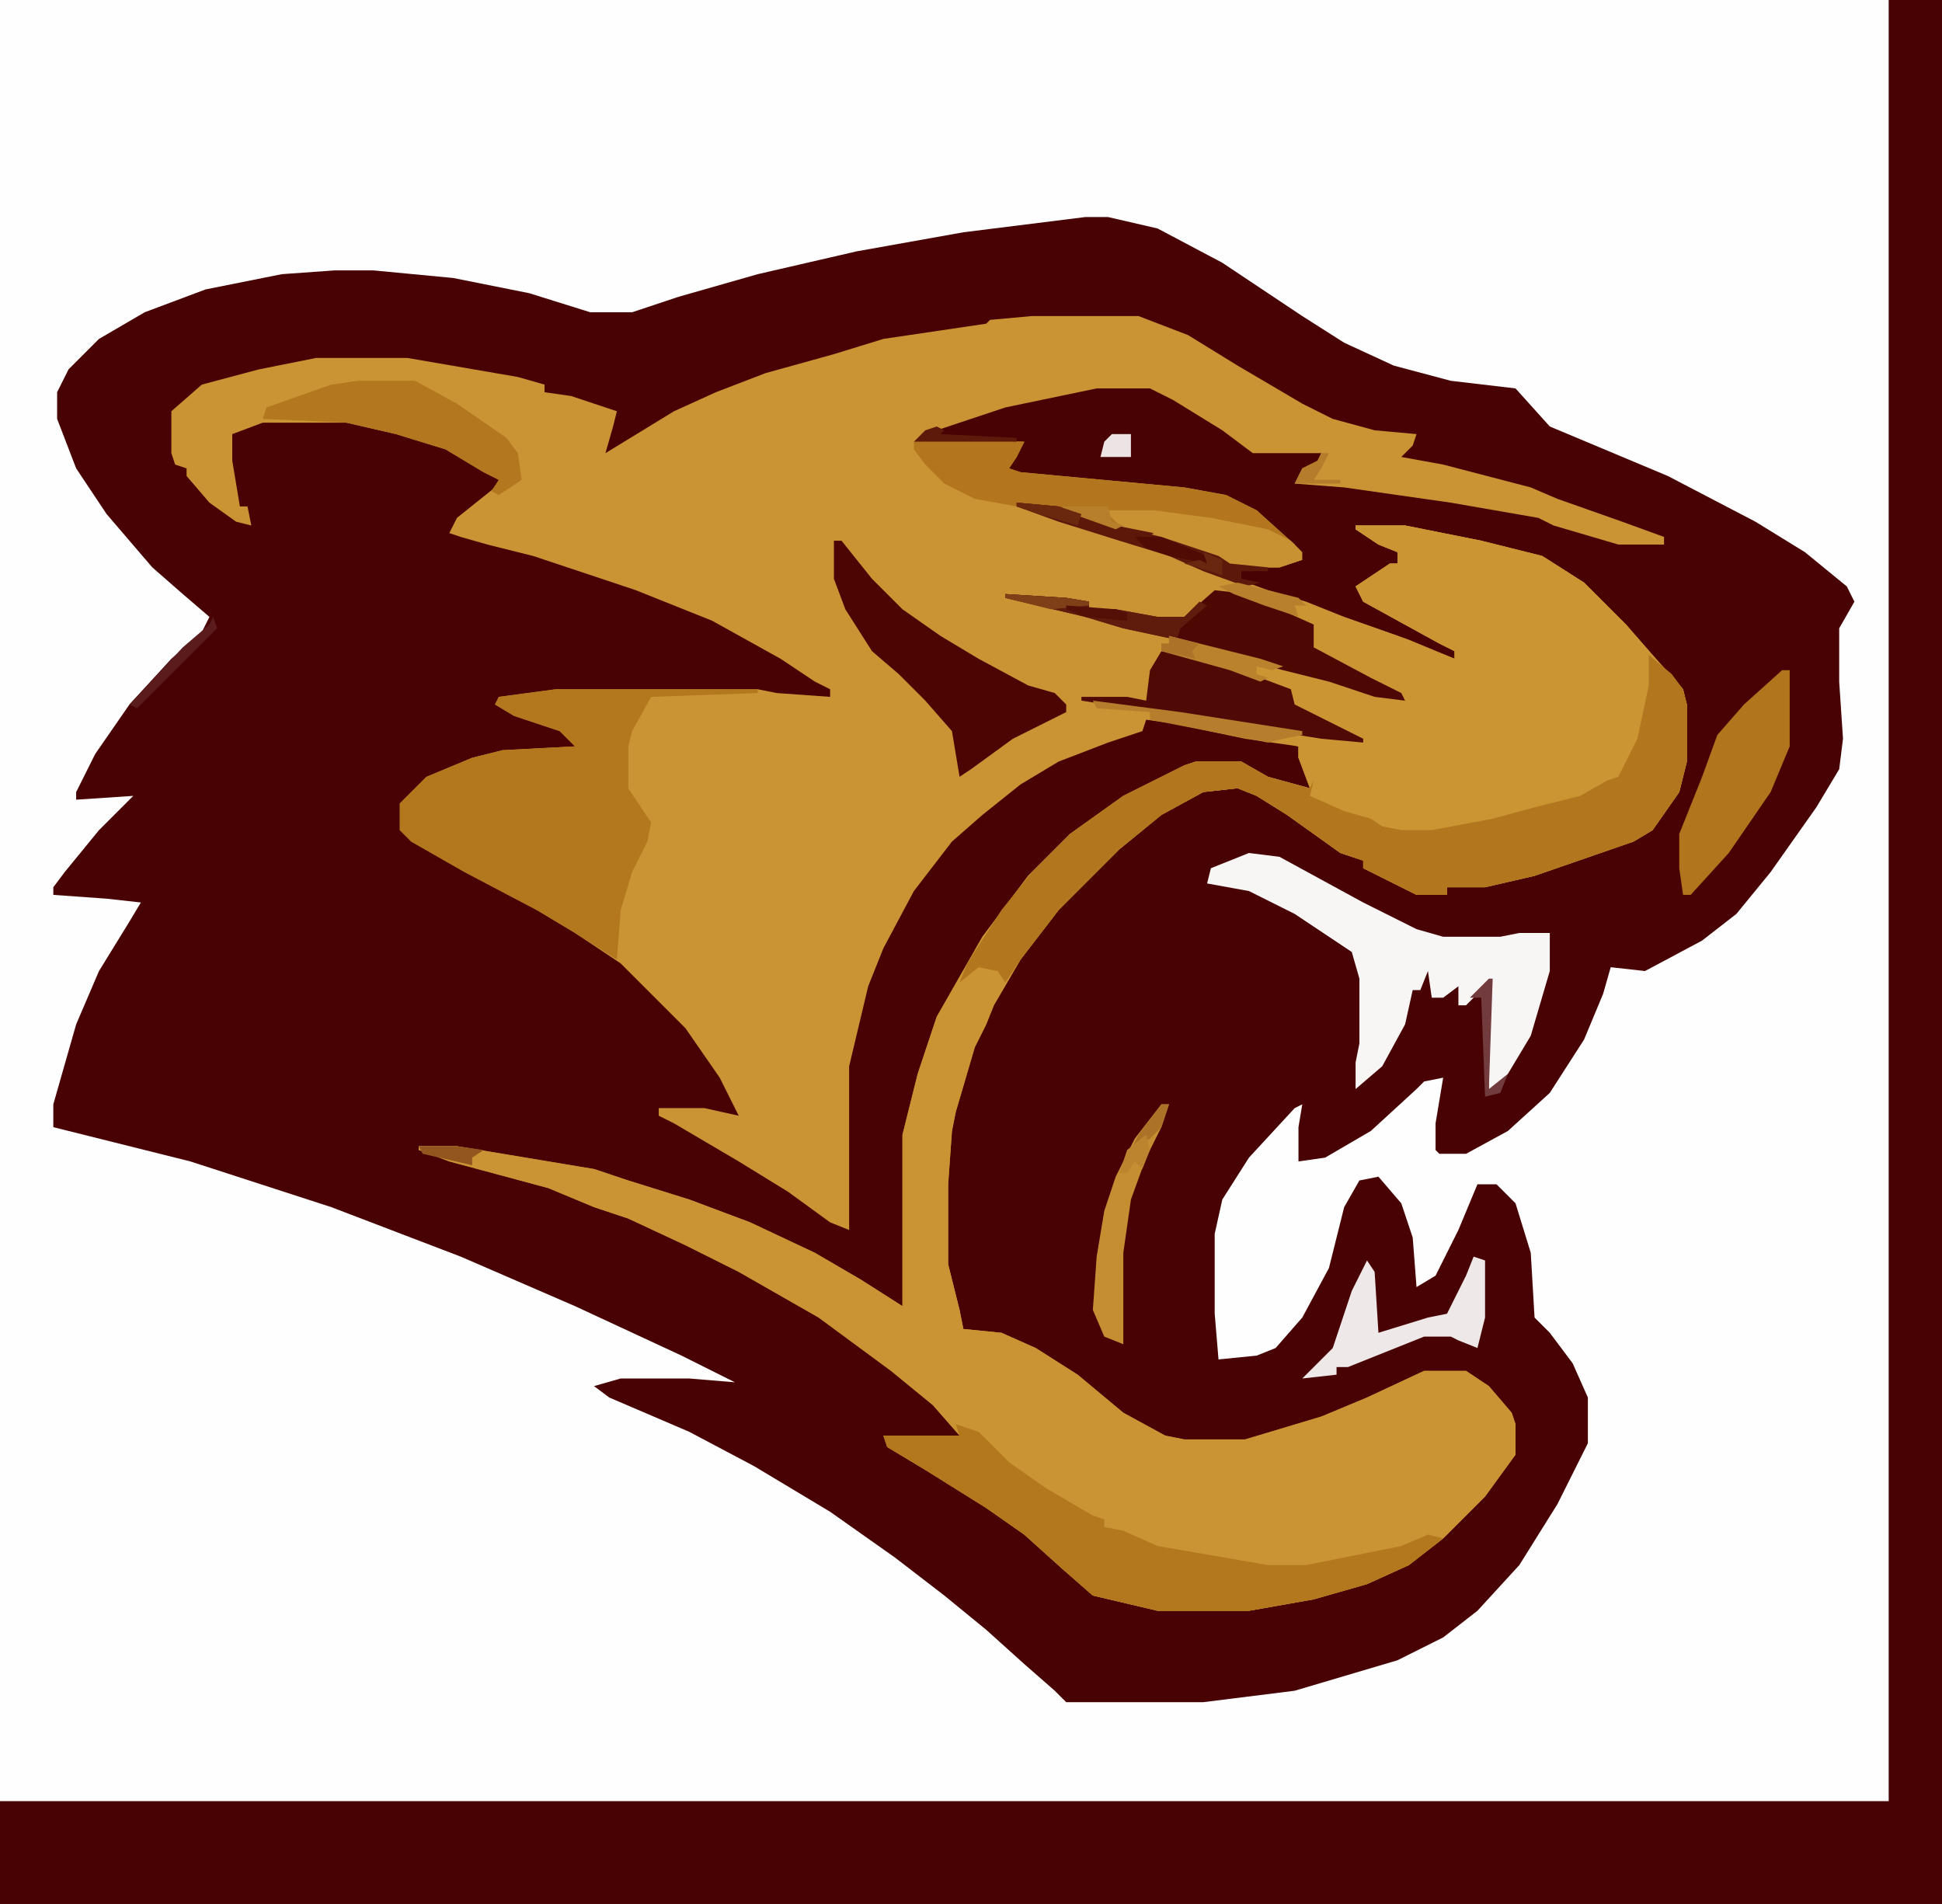
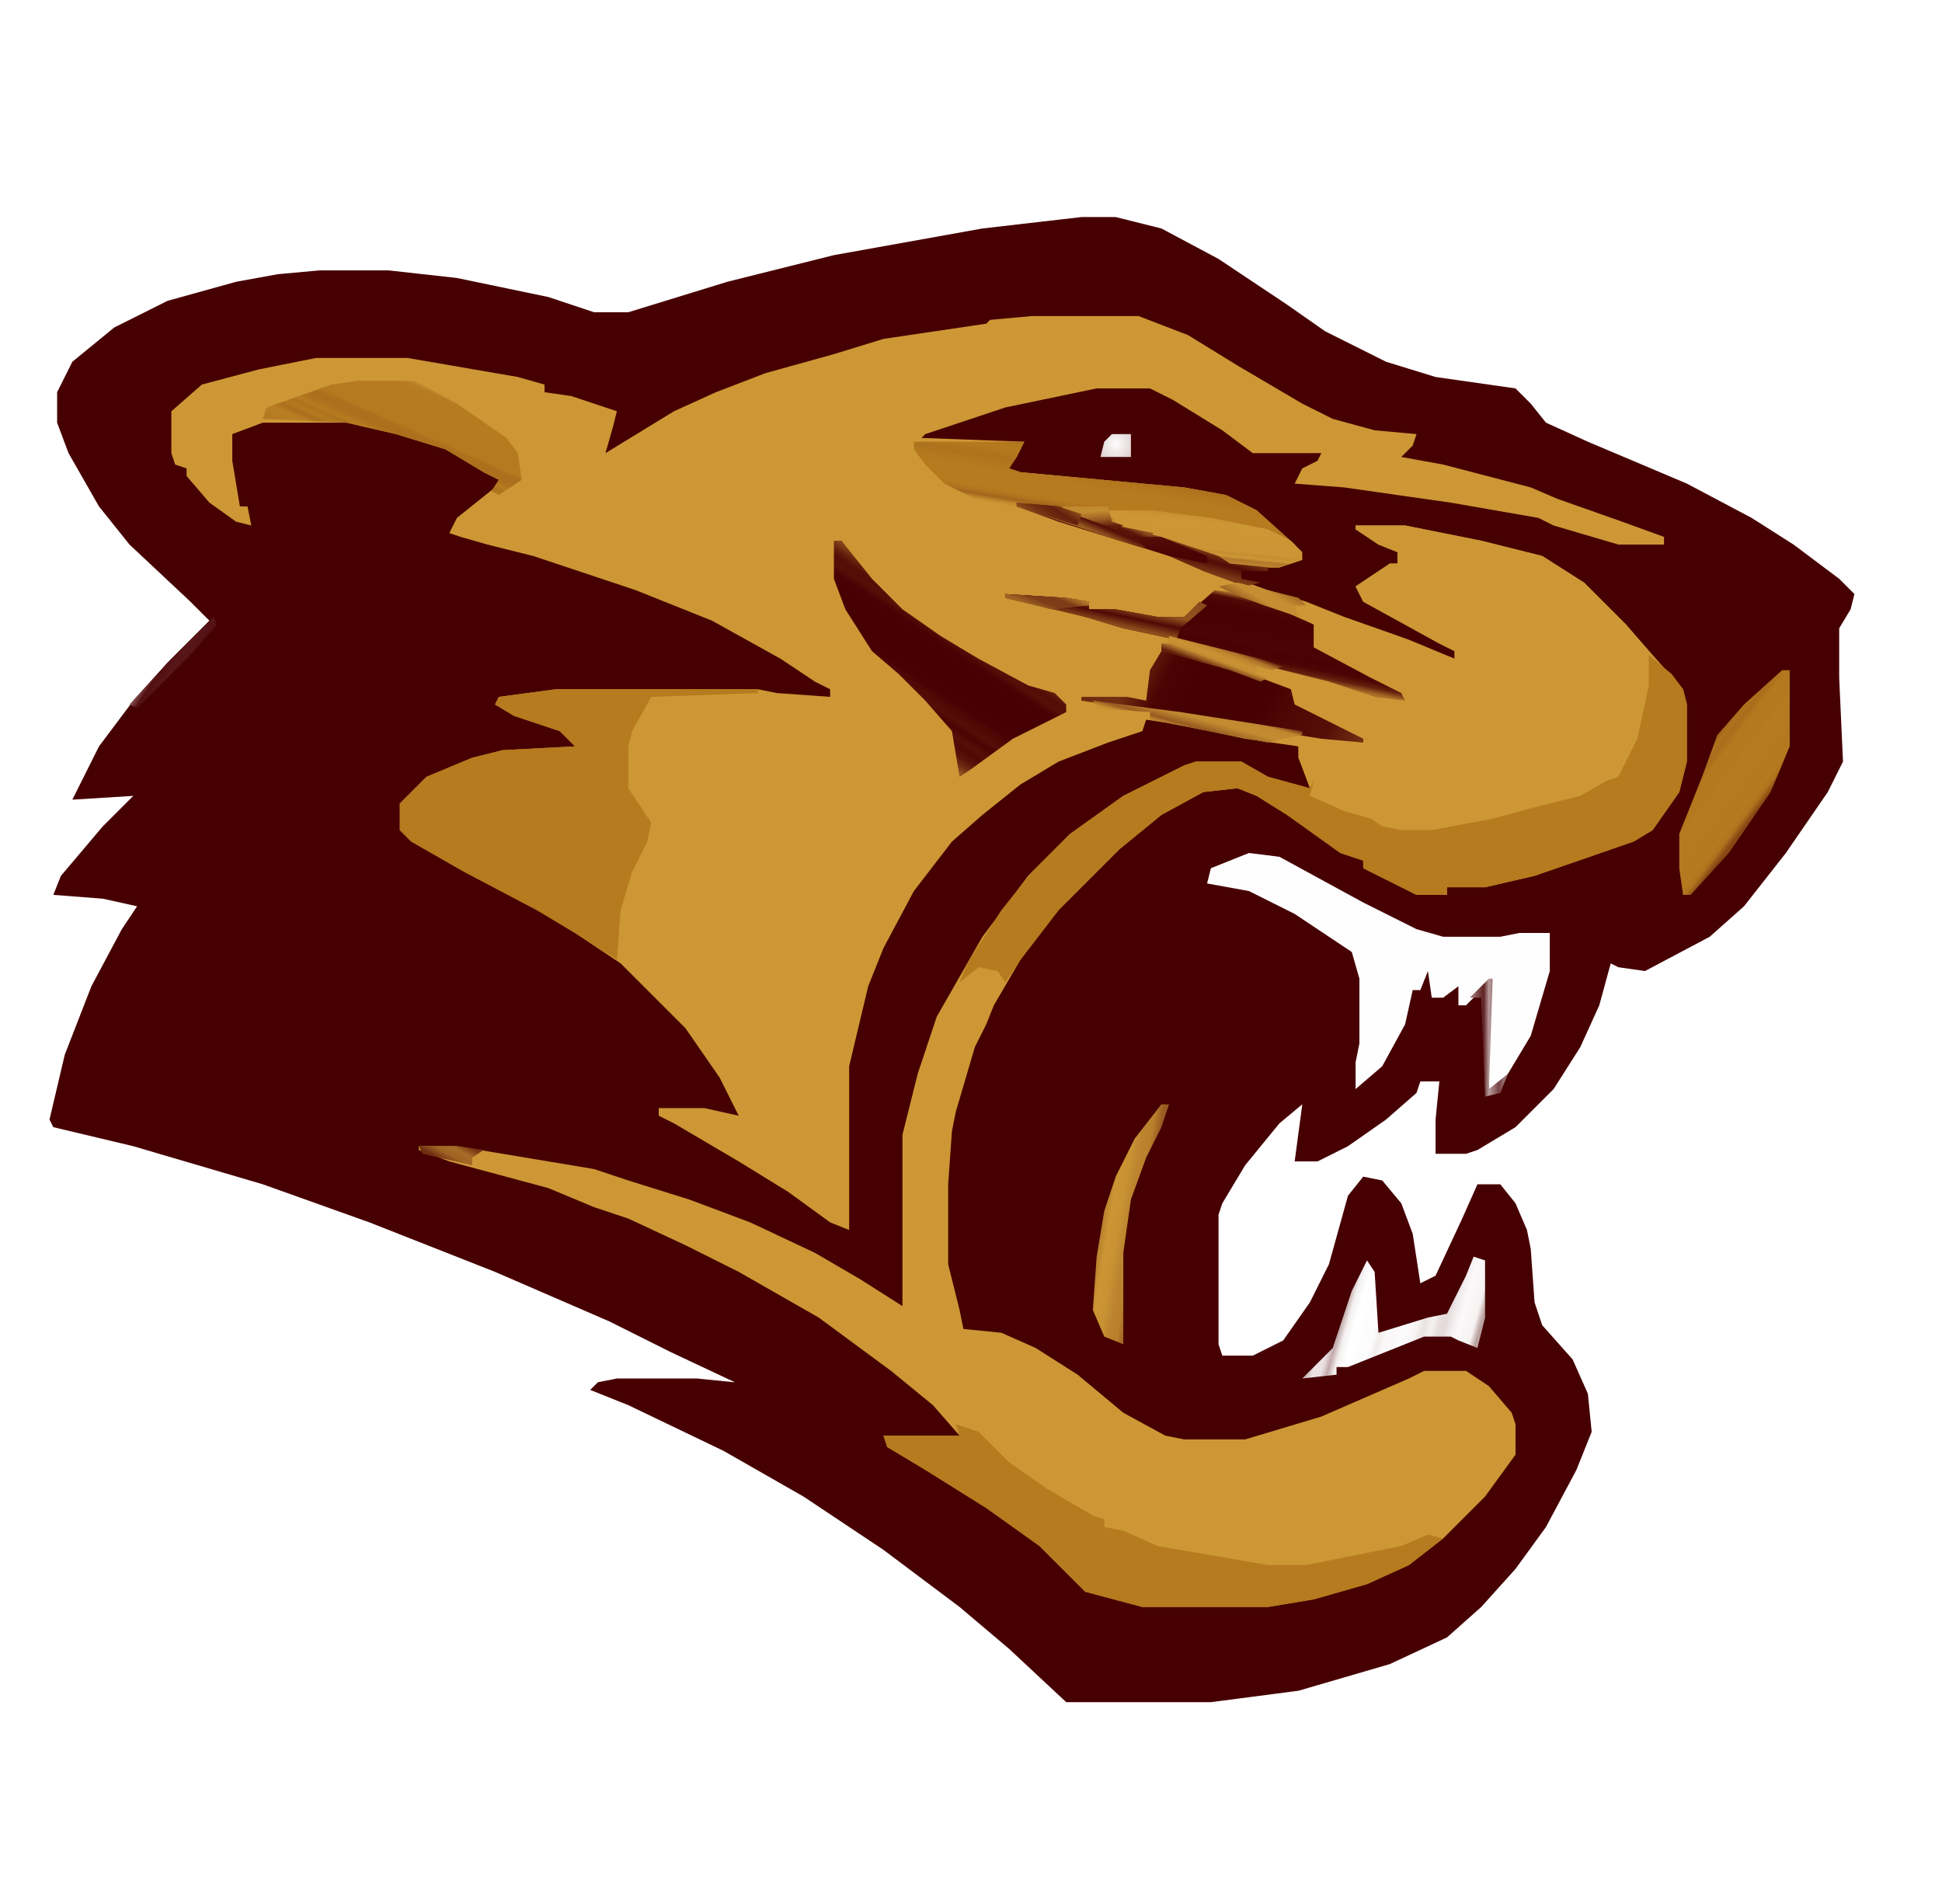
- <svg xmlns="http://www.w3.org/2000/svg" viewBox="0 0 510 500" width="510" height="500">
+ <svg xmlns="http://www.w3.org/2000/svg" version="1.1" width="510" height="500">
  <defs>
-     <clipPath id="tile-0-clip">
-       <rect x="0" y="0" width="496" height="473" />
-     </clipPath>
-     <clipPath id="tile-1-clip">
-       <rect x="496" y="0" width="14" height="473" />
-     </clipPath>
-     <clipPath id="tile-2-clip">
-       <rect x="0" y="473" width="510" height="27" />
-     </clipPath>
+     <linearGradient id="g0" gradientUnits="userSpaceOnUse" x1="279.9" y1="118.0" x2="277.2" y2="134.2">
+       <stop offset="0%" stop-color="#af721d" />
+       <stop offset="7%" stop-color="#b4781f" />
+       <stop offset="13%" stop-color="#b5791f" />
+       <stop offset="20%" stop-color="#b3771e" />
+       <stop offset="27%" stop-color="#af731d" />
+       <stop offset="33%" stop-color="#af721d" />
+       <stop offset="40%" stop-color="#b3771e" />
+       <stop offset="47%" stop-color="#b5781f" />
+       <stop offset="53%" stop-color="#b67a1f" />
+       <stop offset="80%" stop-color="#b67a1f" />
+       <stop offset="87%" stop-color="#b1741e" />
+       <stop offset="93%" stop-color="#a3651c" />
+       <stop offset="100%" stop-color="#c58d2d" />
+     </linearGradient>
+     <linearGradient id="g1" gradientUnits="userSpaceOnUse" x1="254.6" y1="164.9" x2="236.3" y2="192.6">
+       <stop offset="0%" stop-color="#844419" />
+       <stop offset="6%" stop-color="#631f0c" />
+       <stop offset="11%" stop-color="#530e07" />
+       <stop offset="17%" stop-color="#540f07" />
+       <stop offset="22%" stop-color="#490203" />
+       <stop offset="39%" stop-color="#470002" />
+       <stop offset="56%" stop-color="#490203" />
+       <stop offset="61%" stop-color="#500a05" />
+       <stop offset="67%" stop-color="#540f07" />
+       <stop offset="72%" stop-color="#4a0403" />
+       <stop offset="78%" stop-color="#551007" />
+       <stop offset="83%" stop-color="#4f0905" />
+       <stop offset="89%" stop-color="#581409" />
+       <stop offset="94%" stop-color="#6b2910" />
+       <stop offset="100%" stop-color="#90521e" />
+     </linearGradient>
+     <linearGradient id="g2" gradientUnits="userSpaceOnUse" x1="446.6" y1="197.9" x2="463.2" y2="210.4">
+       <stop offset="0%" stop-color="#975817" />
+       <stop offset="8%" stop-color="#ae711d" />
+       <stop offset="15%" stop-color="#ab6d1c" />
+       <stop offset="23%" stop-color="#b4781e" />
+       <stop offset="38%" stop-color="#b4781f" />
+       <stop offset="46%" stop-color="#b67a1f" />
+       <stop offset="77%" stop-color="#b4781f" />
+       <stop offset="85%" stop-color="#b5791f" />
+       <stop offset="92%" stop-color="#b1741e" />
+       <stop offset="100%" stop-color="#884713" />
+     </linearGradient>
+     <linearGradient id="g3" gradientUnits="userSpaceOnUse" x1="335.1" y1="157.7" x2="331.3" y2="176.4">
+       <stop offset="0%" stop-color="#c38b31" />
+       <stop offset="9%" stop-color="#510b06" />
+       <stop offset="18%" stop-color="#4a0303" />
+       <stop offset="27%" stop-color="#480102" />
+       <stop offset="55%" stop-color="#4a0303" />
+       <stop offset="64%" stop-color="#4a0403" />
+       <stop offset="73%" stop-color="#490203" />
+       <stop offset="82%" stop-color="#4c0504" />
+       <stop offset="91%" stop-color="#631f0c" />
+       <stop offset="100%" stop-color="#ab7128" />
+     </linearGradient>
+     <linearGradient id="g4" gradientUnits="userSpaceOnUse" x1="111.4" y1="101.1" x2="101.5" y2="123.4">
+       <stop offset="0%" stop-color="#c58e2f" />
+       <stop offset="5%" stop-color="#b77c21" />
+       <stop offset="10%" stop-color="#b67a1f" />
+       <stop offset="48%" stop-color="#b5791f" />
+       <stop offset="52%" stop-color="#ad701d" />
+       <stop offset="57%" stop-color="#ac6f1d" />
+       <stop offset="62%" stop-color="#af721e" />
+       <stop offset="67%" stop-color="#b77b21" />
+       <stop offset="71%" stop-color="#ae721e" />
+       <stop offset="76%" stop-color="#b57a20" />
+       <stop offset="81%" stop-color="#ab6e1d" />
+       <stop offset="86%" stop-color="#b87d22" />
+       <stop offset="90%" stop-color="#b87e23" />
+       <stop offset="95%" stop-color="#b77c21" />
+       <stop offset="100%" stop-color="#b47922" />
+     </linearGradient>
+     <linearGradient id="g5" gradientUnits="userSpaceOnUse" x1="291.0" y1="168.1" x2="355.1" y2="198.0">
+       <stop offset="0%" stop-color="#6c2910" />
+       <stop offset="13%" stop-color="#702f12" />
+       <stop offset="25%" stop-color="#4b0403" />
+       <stop offset="38%" stop-color="#470002" />
+       <stop offset="63%" stop-color="#480102" />
+       <stop offset="75%" stop-color="#4f0905" />
+       <stop offset="88%" stop-color="#551007" />
+       <stop offset="100%" stop-color="#6e2c11" />
+     </linearGradient>
+     <linearGradient id="g6" gradientUnits="userSpaceOnUse" x1="348.4" y1="341.5" x2="387.6" y2="352.4">
+       <stop offset="0%" stop-color="#c9b4b5" />
+       <stop offset="4%" stop-color="#ece4e4" />
+       <stop offset="9%" stop-color="#e9e0e1" />
+       <stop offset="13%" stop-color="#c1a9aa" />
+       <stop offset="17%" stop-color="#f3efef" />
+       <stop offset="22%" stop-color="#ffffff" />
+       <stop offset="26%" stop-color="#fefefe" />
+       <stop offset="30%" stop-color="#fdfcfc" />
+       <stop offset="35%" stop-color="#fdfcfc" />
+       <stop offset="39%" stop-color="#f1ecec" />
+       <stop offset="43%" stop-color="#faf8f8" />
+       <stop offset="48%" stop-color="#f9f7f7" />
+       <stop offset="52%" stop-color="#fdfcfc" />
+       <stop offset="57%" stop-color="#fbf9f9" />
+       <stop offset="61%" stop-color="#f6f2f2" />
+       <stop offset="65%" stop-color="#eae2e3" />
+       <stop offset="70%" stop-color="#f5f1f1" />
+       <stop offset="74%" stop-color="#e6dddd" />
+       <stop offset="78%" stop-color="#e4dada" />
+       <stop offset="83%" stop-color="#f3eeef" />
+       <stop offset="87%" stop-color="#fbf9f9" />
+       <stop offset="91%" stop-color="#f8f6f6" />
+       <stop offset="96%" stop-color="#f6f2f2" />
+       <stop offset="100%" stop-color="#bba1a1" />
+     </linearGradient>
+     <linearGradient id="g7" gradientUnits="userSpaceOnUse" x1="319.4" y1="135.4" x2="318.2" y2="147.0">
+       <stop offset="0%" stop-color="#be8529" />
+       <stop offset="6%" stop-color="#c78f30" />
+       <stop offset="13%" stop-color="#cc9534" />
+       <stop offset="19%" stop-color="#cd9735" />
+       <stop offset="56%" stop-color="#cc9635" />
+       <stop offset="63%" stop-color="#cb9434" />
+       <stop offset="75%" stop-color="#cc9635" />
+       <stop offset="81%" stop-color="#c58e32" />
+       <stop offset="88%" stop-color="#cd9735" />
+       <stop offset="94%" stop-color="#b1782a" />
+       <stop offset="100%" stop-color="#b9812e" />
+     </linearGradient>
+     <linearGradient id="g8" gradientUnits="userSpaceOnUse" x1="288.7" y1="323.1" x2="300.1" y2="325.0">
+       <stop offset="0%" stop-color="#b47b2b" />
+       <stop offset="20%" stop-color="#cb9534" />
+       <stop offset="40%" stop-color="#c99334" />
+       <stop offset="60%" stop-color="#bd852f" />
+       <stop offset="80%" stop-color="#b9802d" />
+       <stop offset="100%" stop-color="#985b21" />
+     </linearGradient>
+     <linearGradient id="g9" gradientUnits="userSpaceOnUse" x1="321.5" y1="145.0" x2="319.9" y2="151.2">
+       <stop offset="0.0%" stop-color="#86471a" />
+       <stop offset="50.0%" stop-color="#510b06" />
+       <stop offset="100.0%" stop-color="#7c3c16" />
+     </linearGradient>
+     <linearGradient id="g10" gradientUnits="userSpaceOnUse" x1="299.7" y1="154.8" x2="297.5" y2="165.1">
+       <stop offset="0.0%" stop-color="#88491b" />
+       <stop offset="50.0%" stop-color="#92551f" />
+       <stop offset="75.0%" stop-color="#4f0905" />
+       <stop offset="100.0%" stop-color="#8c4e1c" />
+     </linearGradient>
+     <linearGradient id="g11" gradientUnits="userSpaceOnUse" x1="320.5" y1="186.2" x2="318.5" y2="193.5">
+       <stop offset="0%" stop-color="#753313" />
+       <stop offset="17%" stop-color="#be872f" />
+       <stop offset="33%" stop-color="#c28b31" />
+       <stop offset="50%" stop-color="#c38c31" />
+       <stop offset="67%" stop-color="#af762a" />
+       <stop offset="83%" stop-color="#975a20" />
+       <stop offset="100%" stop-color="#c89133" />
+     </linearGradient>
+     <linearGradient id="g12" gradientUnits="userSpaceOnUse" x1="320.1" y1="168.8" x2="317.8" y2="175.0">
+       <stop offset="0%" stop-color="#64210d" />
+       <stop offset="17%" stop-color="#ad7329" />
+       <stop offset="33%" stop-color="#c08930" />
+       <stop offset="50%" stop-color="#c99233" />
+       <stop offset="67%" stop-color="#c58e32" />
+       <stop offset="83%" stop-color="#975b21" />
+       <stop offset="100%" stop-color="#621f0c" />
+     </linearGradient>
+     <linearGradient id="g13" gradientUnits="userSpaceOnUse" x1="292.1" y1="136.1" x2="289.7" y2="141.7">
+       <stop offset="0%" stop-color="#8f511d" />
+       <stop offset="25%" stop-color="#5a1609" />
+       <stop offset="50%" stop-color="#551007" />
+       <stop offset="75%" stop-color="#87491b" />
+       <stop offset="100%" stop-color="#b67d2c" />
+     </linearGradient>
+     <linearGradient id="g14" gradientUnits="userSpaceOnUse" x1="333.8" y1="153.3" x2="330.2" y2="159.4">
+       <stop offset="0.0%" stop-color="#aa7028" />
+       <stop offset="33.3%" stop-color="#c58e32" />
+       <stop offset="66.7%" stop-color="#c58e32" />
+       <stop offset="100.0%" stop-color="#a56b26" />
+     </linearGradient>
+     <linearGradient id="g15" gradientUnits="userSpaceOnUse" x1="41.0" y1="173.1" x2="47.4" y2="177.3">
+       <stop offset="0.0%" stop-color="#9d7879" />
+       <stop offset="33.3%" stop-color="#520f11" />
+       <stop offset="66.7%" stop-color="#571718" />
+       <stop offset="100.0%" stop-color="#531113" />
+     </linearGradient>
+     <linearGradient id="g16" gradientUnits="userSpaceOnUse" x1="307.1" y1="141.0" x2="307.1" y2="147.0">
+       <stop offset="0.0%" stop-color="#550f07" />
+       <stop offset="50.0%" stop-color="#4c0604" />
+       <stop offset="100.0%" stop-color="#490203" />
+     </linearGradient>
+     <linearGradient id="g17" gradientUnits="userSpaceOnUse" x1="387.0" y1="271.0" x2="395.0" y2="271.0">
+       <stop offset="0%" stop-color="#93696a" />
+       <stop offset="17%" stop-color="#774344" />
+       <stop offset="33%" stop-color="#5f2123" />
+       <stop offset="50%" stop-color="#b69a9b" />
+       <stop offset="67%" stop-color="#987070" />
+       <stop offset="83%" stop-color="#774344" />
+       <stop offset="100%" stop-color="#987171" />
+     </linearGradient>
+     <radialGradient id="g18" gradientUnits="userSpaceOnUse" cx="293.0" cy="116.7" r="4.6">
+       <stop offset="0.0%" stop-color="#fefdfd" />
+       <stop offset="100.0%" stop-color="#e0d3d4" />
+     </radialGradient>
+     <linearGradient id="g19" gradientUnits="userSpaceOnUse" x1="286.8" y1="132.3" x2="287.3" y2="138.5">
+       <stop offset="0.0%" stop-color="#c1882d" />
+       <stop offset="33.3%" stop-color="#c38c31" />
+       <stop offset="66.7%" stop-color="#9c5f22" />
+       <stop offset="100.0%" stop-color="#611d0c" />
+     </linearGradient>
+     <linearGradient id="g20" gradientUnits="userSpaceOnUse" x1="275.7" y1="154.4" x2="273.5" y2="160.0">
+       <stop offset="0.0%" stop-color="#b37a2b" />
+       <stop offset="33.3%" stop-color="#7b3b16" />
+       <stop offset="66.7%" stop-color="#7d3e17" />
+       <stop offset="100.0%" stop-color="#a06424" />
+     </linearGradient>
+     <linearGradient id="g21" gradientUnits="userSpaceOnUse" x1="119.8" y1="299.2" x2="116.6" y2="305.0">
+       <stop offset="0.0%" stop-color="#773614" />
+       <stop offset="33.3%" stop-color="#a76d27" />
+       <stop offset="66.7%" stop-color="#9e6223" />
+       <stop offset="100.0%" stop-color="#6e2c11" />
+     </linearGradient>
+     <linearGradient id="g22" gradientUnits="userSpaceOnUse" x1="277.5" y1="131.4" x2="274.0" y2="136.9">
+       <stop offset="0.0%" stop-color="#874719" />
+       <stop offset="33.3%" stop-color="#631f0c" />
+       <stop offset="66.7%" stop-color="#702e11" />
+       <stop offset="100.0%" stop-color="#88491a" />
+     </linearGradient>
  </defs>
-   <path d="M0,0 L510,0 L510,500 L0,500 Z" fill="#490203" />
-   <g transform="translate(0,0)" clip-path="url(#tile-0-clip)">
-     <path d="M0,0 L496,0 L496,473 L0,473 Z M285,57 L253,61 L225,66 L199,72 L178,78 L166,82 L155,82 L139,77 L119,73 L98,71 L88,71 L74,72 L54,76 L38,82 L26,89 L18,97 L15,103 L15,110 L20,123 L28,135 L40,149 L48,156 L55,162 L53,166 L45,173 L34,185 L25,198 L20,208 L20,210 L35,209 L26,218 L17,229 L14,233 L14,235 L28,236 L37,237 L34,242 L26,255 L20,269 L14,290 L14,296 L50,305 L87,317 L121,330 L151,343 L179,356 L193,363 L181,362 L163,362 L156,364 L160,367 L181,376 L198,385 L218,397 L235,409 L248,419 L259,428 L269,437 L277,444 L280,447 L316,447 L340,444 L367,436 L379,430 L388,423 L399,411 L409,395 L417,379 L417,367 L413,358 L407,350 L403,346 L402,329 L398,316 L393,311 L388,311 L383,323 L377,335 L372,338 L371,325 L368,316 L362,309 L357,310 L353,317 L349,333 L342,346 L335,354 L330,356 L320,357 L319,345 L319,324 L321,315 L328,304 L340,291 L342,290 L341,296 L341,305 L348,304 L360,297 L372,286 L374,284 L379,283 L377,295 L377,302 L378,303 L385,303 L396,297 L407,287 L416,273 L421,261 L423,254 L432,255 L447,247 L456,240 L465,229 L477,212 L483,202 L484,194 L483,179 L483,165 L487,158 L485,154 L474,145 L461,137 L438,125 L407,112 L398,102 L381,100 L366,96 L353,90 L342,83 L321,69 L304,60 L291,57 Z " fill="#FEFEFE" transform="translate(0,0)" />
-     <path d="M0,0 L28,0 L41,5 L54,13 L71,23 L79,27 L90,30 L101,31 L100,34 L97,37 L108,39 L131,45 L138,48 L155,54 L166,58 L166,60 L154,60 L137,55 L133,53 L110,49 L82,45 L69,44 L71,40 L75,38 L76,36 L58,36 L50,30 L37,22 L31,19 L17,19 L-7,24 L-28,31 L-29,32 L-2,33 L-4,37 L-6,40 L-3,41 L40,45 L51,47 L59,51 L69,60 L71,64 L65,66 L52,66 L47,63 L34,59 L19,55 L7,51 L-2,50 L20,57 L31,61 L40,64 L62,72 L72,75 L82,79 L99,85 L111,90 L111,88 L107,86 L87,75 L85,71 L94,65 L96,65 L96,62 L91,60 L85,56 L85,55 L98,55 L118,59 L134,63 L145,70 L156,81 L163,89 L171,98 L172,102 L172,117 L170,125 L163,135 L158,138 L132,147 L119,150 L109,150 L109,152 L101,152 L87,145 L87,143 L81,141 L67,131 L59,126 L54,124 L45,125 L34,131 L23,140 L7,156 L-3,169 L-10,181 L-12,186 L-15,192 L-20,209 L-21,214 L-22,228 L-22,249 L-19,261 L-18,266 L-8,267 L1,271 L12,278 L24,288 L35,294 L40,295 L56,295 L76,289 L88,284 L103,277 L114,277 L120,281 L126,288 L127,291 L127,299 L119,310 L108,321 L99,328 L88,333 L74,337 L57,340 L33,340 L16,336 L8,329 L-2,320 L-12,313 L-28,303 L-38,297 L-39,294 L-19,294 L-26,286 L-37,277 L-56,263 L-77,251 L-91,244 L-106,237 L-115,234 L-127,229 L-153,222 L-161,219 L-161,218 L-151,218 L-115,224 L-106,227 L-90,232 L-74,238 L-57,246 L-45,253 L-34,260 L-34,215 L-30,199 L-25,184 L-13,163 L-1,147 L10,136 L24,126 L40,118 L43,117 L55,117 L62,121 L73,124 L70,116 L70,113 L56,111 L37,107 L30,106 L29,109 L20,112 L7,117 L-3,123 L-13,131 L-21,138 L-31,151 L-39,166 L-43,176 L-48,197 L-48,240 L-53,238 L-64,230 L-77,222 L-94,212 L-98,210 L-98,208 L-86,208 L-77,210 L-82,200 L-91,187 L-108,170 L-120,162 L-130,156 L-149,146 L-163,138 L-166,135 L-166,128 L-159,121 L-147,116 L-139,114 L-120,113 L-124,109 L-136,105 L-141,102 L-140,100 L-125,98 L-72,98 L-67,99 L-53,100 L-53,98 L-57,96 L-66,90 L-84,80 L-104,72 L-131,63 L-143,60 L-150,58 L-153,57 L-151,53 L-141,45 L-140,43 L-144,41 L-154,35 L-167,31 L-180,28 L-202,28 L-210,31 L-210,38 L-208,50 L-206,50 L-205,55 L-209,54 L-216,49 L-222,42 L-222,40 L-225,39 L-226,36 L-226,25 L-218,18 L-203,14 L-188,11 L-164,11 L-135,16 L-128,18 L-128,20 L-121,21 L-109,25 L-110,29 L-112,36 L-94,25 L-83,20 L-70,15 L-52,10 L-39,6 L-12,2 L-11,1 Z " fill="#CA9434" transform="translate(271,83)" />
-     <path d="M0,0 L13,0 L33,4 L49,8 L60,15 L71,26 L78,34 L86,43 L87,47 L87,62 L85,70 L78,80 L73,83 L47,92 L34,95 L24,95 L24,97 L16,97 L2,90 L2,88 L-4,86 L-18,76 L-26,71 L-31,69 L-40,70 L-51,76 L-62,85 L-78,101 L-88,114 L-95,126 L-97,131 L-100,137 L-105,154 L-106,159 L-107,173 L-107,194 L-104,206 L-103,211 L-93,212 L-84,216 L-73,223 L-61,233 L-50,239 L-45,240 L-29,240 L-9,234 L3,229 L18,222 L29,222 L35,226 L41,233 L42,236 L42,244 L34,255 L23,266 L14,273 L3,278 L-11,282 L-28,285 L-52,285 L-69,281 L-77,274 L-87,265 L-97,258 L-113,248 L-123,242 L-124,239 L-104,239 L-111,231 L-122,222 L-141,208 L-162,196 L-176,189 L-191,182 L-200,179 L-212,174 L-238,167 L-246,164 L-246,163 L-236,163 L-200,169 L-191,172 L-175,177 L-159,183 L-142,191 L-130,198 L-119,205 L-119,160 L-115,144 L-110,129 L-98,108 L-86,92 L-75,81 L-61,71 L-45,63 L-42,62 L-30,62 L-23,66 L-12,69 L-15,61 L-15,58 L-19,57 L-21,55 L-9,55 L1,56 L-14,49 L-17,47 L-18,43 L-26,39 L-26,37 L-16,38 L0,42 L9,45 L12,45 L-11,33 L-12,29 L-11,26 L-15,25 L-16,21 L-9,22 L11,29 L26,35 L26,33 L22,31 L2,20 L0,16 L9,10 L11,10 L11,7 L6,5 L0,1 Z " fill="#CA9333" transform="translate(356,138)" />
-     <path d="M0,0 L13,0 L33,4 L49,8 L60,15 L71,26 L77,33 L78,42 L75,56 L71,63 L66,68 L59,72 L43,76 L27,80 L20,81 L12,81 L5,79 L2,77 L-11,73 L-13,70 L-11,70 L-15,61 L-15,58 L-19,57 L-21,55 L-9,55 L1,56 L-14,49 L-17,47 L-18,43 L-26,39 L-26,37 L-16,38 L0,42 L9,45 L12,45 L-11,33 L-12,29 L-11,26 L-15,25 L-16,21 L-9,22 L11,29 L26,35 L26,33 L22,31 L2,20 L0,16 L9,10 L11,10 L11,7 L6,5 L0,1 Z " fill="#CB9534" transform="translate(356,138)" />
-     <path d="M0,0 L6,5 L9,9 L10,13 L10,28 L8,36 L1,46 L-4,49 L-30,58 L-43,61 L-53,61 L-53,63 L-61,63 L-75,56 L-75,54 L-81,52 L-95,42 L-103,37 L-108,35 L-117,36 L-128,42 L-139,51 L-155,67 L-165,80 L-169,86 L-171,83 L-176,82 L-181,86 L-179,81 L-170,67 L-162,57 L-152,47 L-138,37 L-122,29 L-119,28 L-107,28 L-100,32 L-89,35 L-88,33 L-89,37 L-80,41 L-73,43 L-70,45 L-65,46 L-57,46 L-41,43 L-30,40 L-18,37 L-11,33 L-8,32 L-6,28 L-3,22 L0,8 Z " fill="#B2761E" transform="translate(433,172)" />
-     <path d="M0,0 L53,0 L53,1 L25,2 L20,11 L19,15 L19,26 L25,35 L24,40 L20,48 L17,58 L16,71 L5,64 L-5,58 L-24,48 L-38,40 L-41,37 L-41,30 L-34,23 L-22,18 L-14,16 L5,15 L1,11 L-11,7 L-16,4 L-15,2 Z " fill="#B3771E" transform="translate(146,181)" />
-     <path d="M0,0 L6,2 L14,10 L24,17 L36,24 L39,25 L39,27 L44,28 L53,32 L82,37 L92,37 L117,32 L124,29 L128,30 L119,37 L108,42 L94,46 L77,49 L53,49 L36,45 L28,38 L18,29 L8,22 L-8,12 L-18,6 L-19,3 L1,3 Z " fill="#B3771E" transform="translate(251,374)" />
-     <path d="M0,0 L8,1 L30,13 L44,20 L51,22 L66,22 L71,21 L79,21 L79,31 L74,48 L68,58 L65,62 L63,62 L63,34 L57,40 L55,40 L55,35 L51,38 L48,38 L47,31 L45,36 L43,36 L41,45 L35,56 L28,62 L28,55 L29,50 L29,33 L27,26 L12,16 L0,10 L-11,8 L-10,4 Z " fill="#F8F5F5" transform="translate(328,224)" />
-     <path d="M0,0 L29,0 L27,4 L25,7 L28,8 L71,12 L82,14 L90,18 L100,27 L102,31 L96,33 L83,33 L78,30 L65,26 L50,22 L38,18 L27,17 L16,15 L8,11 L3,6 L0,2 Z " fill="#B3761E" transform="translate(240,116)" />
-     <path d="M0,0 L2,0 L10,10 L18,18 L28,25 L38,31 L51,38 L58,40 L61,43 L61,45 L47,52 L36,60 L33,62 L31,50 L24,42 L17,35 L10,29 L3,18 L0,10 Z " fill="#4C0503" transform="translate(219,142)" />
-     <path d="M0,0 L2,0 L2,20 L-3,32 L-14,48 L-24,59 L-26,59 L-27,52 L-27,43 L-21,28 L-17,17 L-10,9 Z " fill="#B1751D" transform="translate(468,176)" />
-     <path d="M0,0 L9,1 L17,5 L26,9 L26,15 L41,23 L49,27 L50,29 L42,28 L30,24 L18,21 L3,17 L-10,13 L-24,10 L-34,7 L-55,2 L-55,1 L-39,2 L-33,3 L-33,5 L-26,5 L-15,7 L-8,7 Z " fill="#4E0804" transform="translate(319,155)" />
-     <path d="M0,0 L15,0 L26,6 L39,15 L42,19 L43,26 L37,30 L35,29 L37,26 L33,24 L23,18 L10,14 L-3,11 L-25,10 L-24,7 L-7,1 Z " fill="#B3771F" transform="translate(94,100)" />
-     <path d="M0,0 L7,1 L18,4 L26,7 L34,10 L35,14 L43,18 L53,23 L53,24 L42,23 L-8,15 L-21,13 L-21,12 L-9,12 L-4,13 L-3,5 Z " fill="#500A05" transform="translate(305,171)" />
-     <path d="M0,0 L3,1 L3,16 L1,24 L-4,22 L-6,21 L-13,21 L-33,29 L-36,29 L-36,31 L-45,32 L-42,29 L-37,24 L-32,9 L-28,1 L-26,4 L-25,20 L-12,16 L-7,15 L-2,5 Z " fill="#EEE8E8" transform="translate(387,330)" />
-     <path d="M0,0 L12,0 L27,2 L42,5 L48,8 L51,11 L51,13 L45,15 L32,15 L27,12 L14,8 L4,5 L0,1 Z " fill="#C89132" transform="translate(291,134)" />
-     <path d="M0,0 L2,0 L0,6 L-4,14 L-8,25 L-10,39 L-10,63 L-15,61 L-18,54 L-17,40 L-15,28 L-12,19 L-7,9 Z " fill="#C58E32" transform="translate(305,290)" />
-     <path d="M0,0 L11,1 L26,6 L38,9 L53,14 L56,16 L66,17 L66,18 L59,18 L59,20 L64,21 L60,22 L49,18 L40,14 L27,10 L11,5 L0,1 Z " fill="#5C180A" transform="translate(267,132)" />
-     <path d="M0,0 L16,1 L22,2 L22,4 L29,4 L40,6 L47,6 L51,2 L53,3 L46,9 L45,12 L31,9 L21,6 L0,1 Z " fill="#5F1B0B" transform="translate(264,156)" />
-     <path d="M0,0 L23,3 L55,8 L55,9 L50,10 L46,11 L15,5 L15,3 L1,2 Z " fill="#B67E2C" transform="translate(287,184)" />
-     <path d="M0,0 L8,2 L24,6 L30,8 L27,9 L23,8 L23,10 L26,11 L24,12 L16,9 L-2,4 L-2,2 L0,2 Z " fill="#BA822D" transform="translate(307,167)" />
-     <path d="M0,0 L11,1 L26,6 L36,8 L33,10 L34,12 L24,9 L0,1 Z " fill="#5D180A" transform="translate(267,132)" />
-     <path d="M0,0 L16,4 L18,6 L15,6 L16,9 L7,6 L-1,3 L-5,1 Z " fill="#B8802D" transform="translate(325,153)" />
-     <path d="M0,0 L1,3 L-20,24 L-22,23 L-8,8 L-1,2 Z " fill="#5A1B1D" transform="translate(56,162)" />
-     <path d="M0,0 L7,0 L19,5 L19,7 L9,5 L3,3 Z " fill="#500B05" transform="translate(298,141)" />
-     <path d="M0,0 L1,0 L0,29 L5,25 L3,30 L-1,31 L-2,5 L-5,5 Z " fill="#723C3E" transform="translate(391,257)" />
-     <path d="M0,0 L5,0 L5,6 L-3,6 L-2,2 Z " fill="#ECE4E4" transform="translate(292,114)" />
-     <path d="M0,0 L12,0 L13,4 L16,5 L14,6 L0,1 Z " fill="#B77E2B" transform="translate(279,133)" />
-     <path d="M0,0 L16,1 L22,2 L22,3 L12,4 L0,1 Z " fill="#804017" transform="translate(264,156)" />
-     <path d="M0,0 L10,0 L17,1 L14,3 L14,5 L1,2 Z " fill="#94561F" transform="translate(110,301)" />
-     <path d="M0,0 L11,1 L17,3 L16,6 L6,3 L0,1 Z " fill="#6A280E" transform="translate(267,132)" />
-     <path d="M0,0 L2,1 L1,2 L21,3 L21,4 L-6,4 L-3,1 Z " fill="#5D1909" transform="translate(246,112)" />
-     <path d="M0,0 L13,1 L16,2 L16,4 L5,3 L0,1 Z " fill="#540F06" transform="translate(280,159)" />
-     <path d="M0,0 L2,0 L0,4 L-2,7 L5,7 L5,8 L-7,8 L-5,4 L-1,2 Z " fill="#B57C2C" transform="translate(347,119)" />
-     <path d="M0,0 L2,0 L0,6 L-3,9 L-8,12 L-6,8 Z " fill="#AC7228" transform="translate(305,290)" />
-     <path d="M0,0 L1,4 L-1,9 L-3,7 L-5,10 L-7,10 L-5,4 Z " fill="#BC842E" transform="translate(301,298)" />
-     <path d="M0,0 L8,2 L6,4 L7,6 L-2,4 L-2,2 L0,2 Z " fill="#AC7228" transform="translate(307,167)" />
-     <path d="M0,0 L5,2 L5,6 L-5,3 L-1,2 L1,3 Z " fill="#69270F" transform="translate(316,145)" />
-   </g>
-   <g transform="translate(496,0)" clip-path="url(#tile-1-clip)" />
-   <g transform="translate(0,473)" clip-path="url(#tile-2-clip)" />
+   <path d="M284,57l9,0l12,3l15,8l18,12l10,7l16,8l13,4l21,3l4,4l4,5l11,5l26,11l17,9l11,7l12,9l4,4l-1,4l-3,5l0,13l1,22l-4,8l-11,16l-11,14l-9,8l-17,9l-7-1l-2-1l-3,11l-5,11l-7,11l-10,10l-10,6l-3,1l-8,0l0-9l1-10l-5,0l-1,3l-8,7l-10,7l-8,4l-6,0l2-15l-6,5l-9,11l-6,10l-1,3l0,34l1,3l8,0l8-4l7-10l5-10l5-18l4-5l5,1l5,6l3,8l2,13l4-2l7-15l4-9l6,0l4,5l3,7l1,5l1,14l2,6l8,9l4,9l1,10l-4,10l-8,15l-8,11l-9,10l-9,8l-15,7l-24,7l-23,3l-38,0l-15-14l-13-11l-20-15l-21-14l-21-12l-25-12l-10-4l2-2l5-1l21,0l10,1l-17-8l-16-8l-30-13L97,321L69,311L35,301l-21-5l-1-2l4-17l7-18l8-15l4-6l-9-2l-13-1l2-5l11-13l8-8l-16,1l7-14l9-12l9-10l11-11l-5-5L34,143l-8-10l-8-14l-3-8l0-8l4-8l11-9l14-7l18-5l11-2l11-1l18,0l18,2l24,5l12,4l9,0l26-8l28-7l39-7Z" fill="#470002" />
+   <path d="M271,83l28,0l13,5l13,8l17,10l8,4l11,3l11,1l-1,3l-3,3l11,2l23,6l7,3l17,6l11,4l0,2l-12,0l-17-5l-4-2l-23-4l-28-4l-13-1l2-4l4-2l1-2l-18,0l-8-6l-13-8l-6-3l-14,0l-24,5l-21,7l-1,1l27,1l-2,4l-2,3l3,1l43,4l11,2l8,4l10,9l2,4l-6,2l-13,0l-5-3l-13-4l-15-4l-12-4l-9-1l22,7l11,4l9,3l22,8l10,3l10,4l17,6l12,5l0-2l-4-2l-20-11l-2-4l9-6l2,0l0-3l-5-2l-6-4l0-1l13,0l20,4l16,4l11,7l11,11l7,8l8,9l1,4l0,15l-2,8l-7,10l-5,3l-26,9l-13,3l-10,0l0,2l-8,0l-14-7l0-2l-6-2l-14-10l-8-5l-5-2l-9,1l-11,6l-11,9l-16,16l-10,13l-7,12l-2,5l-3,6l-5,17l-1,5l-1,14l0,21l3,12l1,5l10,1l9,4l11,7l12,10l11,6l5,1l16,0l20-6l23-10l4-2l11,0l6,4l6,7l1,3l0,8l-8,11l-11,11l-9,7l-11,5l-14,4l-12,2l-33,0l-15-4l-12-12l-14-10l-16-10l-10-6l-1-3l20,0l-7-8l-11-9l-19-14l-21-12l-14-7l-15-7l-9-3l-12-5l-26-7l-8-3l0-1l10,0l36,6l9,3l16,5l16,6l17,8l12,7l11,7l0-45l4-16l5-15l12-21l12-16l11-11l14-10l16-8l3-1l12,0l7,4l11,3l-3-8l0-3l-14-2l-19-4l-7-1l-1,3l-9,3l-13,5l-10,6l-10,8l-8,7l-10,13l-8,15l-4,10l-5,21l0,43l-5-2l-11-8l-13-8l-17-10l-4-2l0-2l12,0l9,2l-5-10l-9-13l-17-17l-12-8l-10-6l-19-10l-14-8l-3-3l0-7l7-7l12-5l8-2l19-1l-4-4l-12-4l-5-3l1-2l15-2l53,0l5,1l14,1l0-2l-4-2l-9-6l-18-10l-20-8l-27-9l-12-3l-7-2l-3-1l2-4l10-8l1-2l-4-2l-10-6l-13-4l-13-3l-22,0l-8,3l0,7l2,12l2,0l1,5l-4-1l-7-5l-6-7l0-2l-3-1l-1-3l0-11l8-7l15-4l15-3l24,0l29,5l7,2l0,2l7,1l12,4l-1,4l-2,7l18-11l11-5l13-5l18-5l13-4l27-4l1-1Z" fill="#cd9735" />
+   <path d="M356,138l13,0l20,4l16,4l11,7l11,11l6,7l1,9l-3,14l-4,7l-5,5l-7,4l-32,8l-7,1l-8,0l-7-2l-3-2l-13-4l-2-3l2,0l-4-9l0-3l-4-1l-2-2l12,0l10,1l-15-7l-3-2l-1-4l-8-4l0-2l10,1l16,4l9,3l3,0l-23-12l-1-4l1-3l-4-1l-1-4l7,1l20,7l15,6l0-2l-4-2l-20-11l-2-4l9-6l2,0l0-3l-5-2l-6-4Z" fill="#cd9735" />
+   <path d="M433,172l6,5l3,4l1,4l0,15l-2,8l-7,10l-5,3l-26,9l-13,3l-10,0l0,2l-8,0l-14-7l0-2l-6-2l-14-10l-8-5l-5-2l-9,1l-11,6l-11,9l-16,16l-10,13l-4,6l-2-3l-5-1l-5,4l2-5l9-14l8-10l10-10l14-10l16-8l3-1l12,0l7,4l11,3l1-2l-1,4l9,4l7,2l3,2l5,1l8,0l16-3l11-3l12-3l7-4l3-1l5-10l3-14Z" fill="#b67a1f" />
+   <path d="M146,181l53,0l0,1l-28,1l-5,9l-1,4l0,11l6,9l-1,5l-4,8l-3,10l-1,13l-11-7l-10-6l-19-10l-14-8l-3-3l0-7l7-7l12-5l8-2l19-1l-4-4l-12-4l-5-3l1-2Z" fill="#b67a1f" />
+   <path d="M251,374l6,2l8,8l10,7l12,7l3,1l0,2l5,1l9,4l29,5l10,0l25-5l7-3l4,1l-9,7l-11,5l-14,4l-12,2l-33,0l-15-4l-12-12l-14-10l-16-10l-10-6l-1-3l20,0Z" fill="#b67a1f" />
+   <path d="M328,224l8,1l22,12l14,7l7,2l15,0l5-1l8,0l0,10l-5,17l-6,10l-3,4l-2,0l0-28l-6,6l-2,0l0-5l-4,3l-3,0l-1-7l-2,5l-2,0l-2,9l-6,11l-7,6l0-7l1-5l0-17l-2-7l-15-10l-12-6l-11-2l1-4Z" fill="#fffefe" />
+   <path d="M240,116l29,0l-2,4l-2,3l3,1l43,4l11,2l8,4l10,9l2,4l-6,2l-13,0l-5-3l-13-4l-15-4l-12-4l-11-1l-11-2l-8-4l-5-5l-3-4Z" fill="url(#g0)" />
+   <path d="M219,142l2,0l8,10l8,8l10,7l10,6l13,7l7,2l3,3l0,2l-14,7l-11,8l-3,2l-2-12l-7-8l-7-7l-7-6l-7-11l-3-8Z" fill="url(#g1)" />
+   <path d="M468,176l2,0l0,20l-5,12l-11,16l-10,11l-2,0l-1-7l0-9l6-15l4-11l7-8Z" fill="url(#g2)" />
+   <path d="M319,155l9,1l8,4l9,4l0,6l15,8l8,4l1,2l-8-1l-12-4l-12-3l-15-4l-13-4l-14-3l-10-3l-21-5l0-1l16,1l6,1l0,2l7,0l11,2l7,0Z" fill="url(#g3)" />
+   <path d="M94,100l15,0l11,6l13,9l3,4l1,7l-6,4l-2-1l2-3l-4-2l-10-6l-13-4l-13-3l-22-1l1-3l17-6Z" fill="url(#g4)" />
+   <path d="M305,171l7,1l11,3l16,6l1,4l18,9l0,1l-11-1l-50-8l-13-2l0-1l12,0l5,1l1-8Z" fill="url(#g5)" />
+   <path d="M387,330l3,1l0,15l-2,8l-5-2l-2-1l-7,0l-20,8l-3,0l0,2l-9,1l8-8l5-15l4-8l2,3l1,16l13-4l5-1l5-10Z" fill="url(#g6)" />
+   <path d="M291,134l12,0l15,2l15,3l6,3l3,3l0,2l-6,2l-13,0l-5-3l-13-4l-10-3l-4-4Z" fill="url(#g7)" />
+   <path d="M305,290l2,0l-2,6l-4,8l-4,11l-2,14l0,24l-5-2l-3-7l1-14l2-12l3-9l5-10Z" fill="url(#g8)" />
+   <path d="M267,132l11,1l15,5l12,3l15,5l3,2l10,1l0,1l-7,0l0,2l5,1l-4,1l-11-4l-9-4l-13-4l-16-5l-11-4Z" fill="url(#g9)" />
+   <path d="M264,156l16,1l6,1l0,2l7,0l11,2l7,0l4-4l2,1l-7,6l-1,3l-14-3l-10-3l-21-5Z" fill="url(#g10)" />
+   <path d="M287,184l23,3l32,5l0,1l-5,1l-4,1l-31-6l0-2l-14-1Z" fill="url(#g11)" />
+   <path d="M307,167l24,6l6,2l-3,1l-4-1l0,2l3,1l-2,1l-8-3l-18-5l0-2l2,0Z" fill="url(#g12)" />
+   <path d="M267,132l11,1l15,5l10,2l-3,2l1,2l-10-3l-24-8Z" fill="url(#g13)" />
+   <path d="M325,153l16,4l2,2l-3,0l1,3l-9-3l-8-3l-4-2Z" fill="url(#g14)" />
+   <path d="M56,162l1,2l-7,8L36,186l-2-1l11-12Z" fill="url(#g15)" />
+   <path d="M298,141l7,0l12,5l0,2l-10-2l-6-2Z" fill="url(#g16)" />
+   <path d="M391,257l1,0l-1,29l5-4l-2,5l-4,1l-1-26l-3,0Z" fill="url(#g17)" />
+   <path d="M292,114l5,0l0,6l-8,0l1-4Z" fill="url(#g18)" />
+   <path d="M279,133l12,0l1,4l3,1l-2,1l-14-5Z" fill="url(#g19)" />
+   <path d="M264,156l16,1l6,1l0,1l-10,1l-12-3Z" fill="url(#g20)" />
+   <path d="M110,301l10,0l7,1l-3,2l0,2l-13-3Z" fill="url(#g21)" />
+   <path d="M267,132l11,1l6,2l-1,3l-10-3l-6-2Z" fill="url(#g22)" />
</svg>
